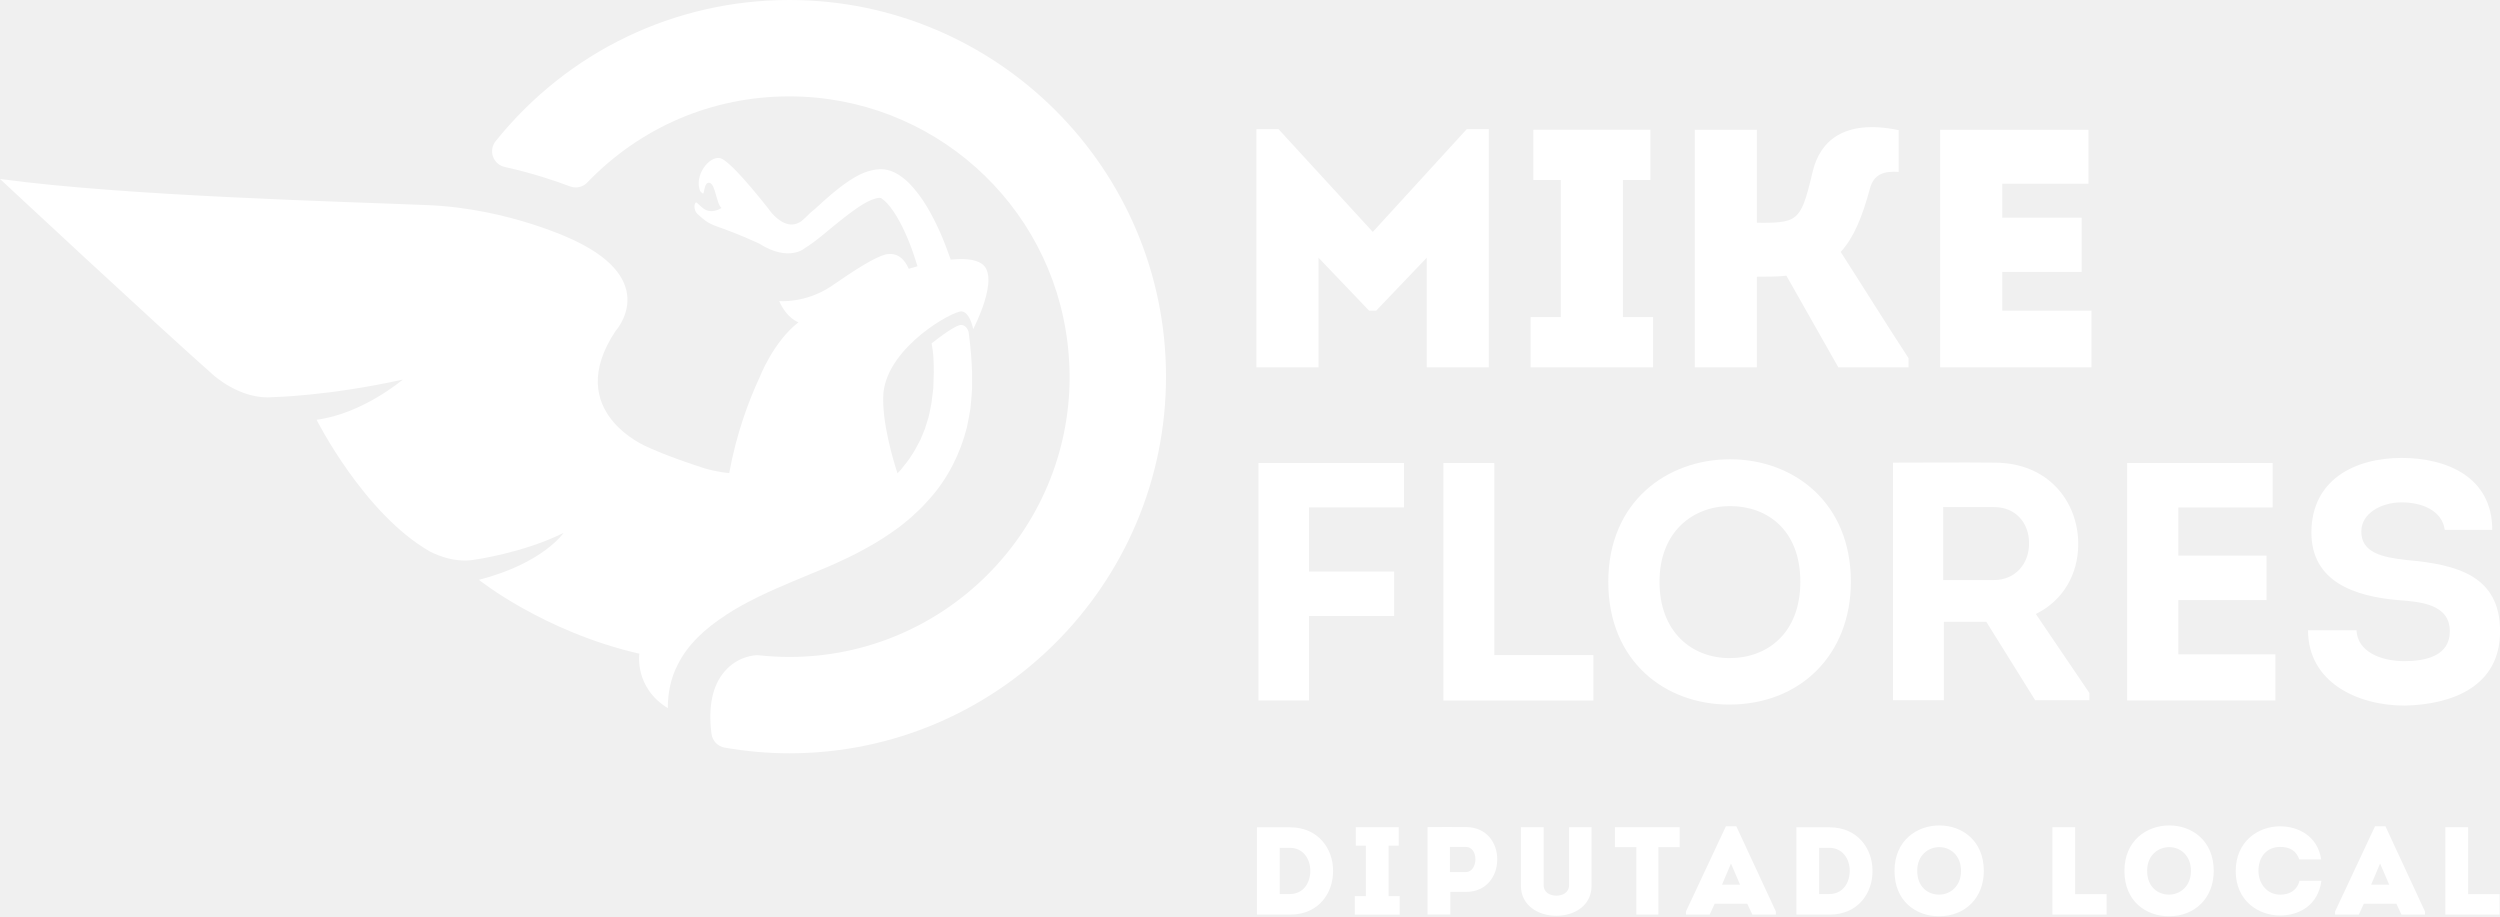
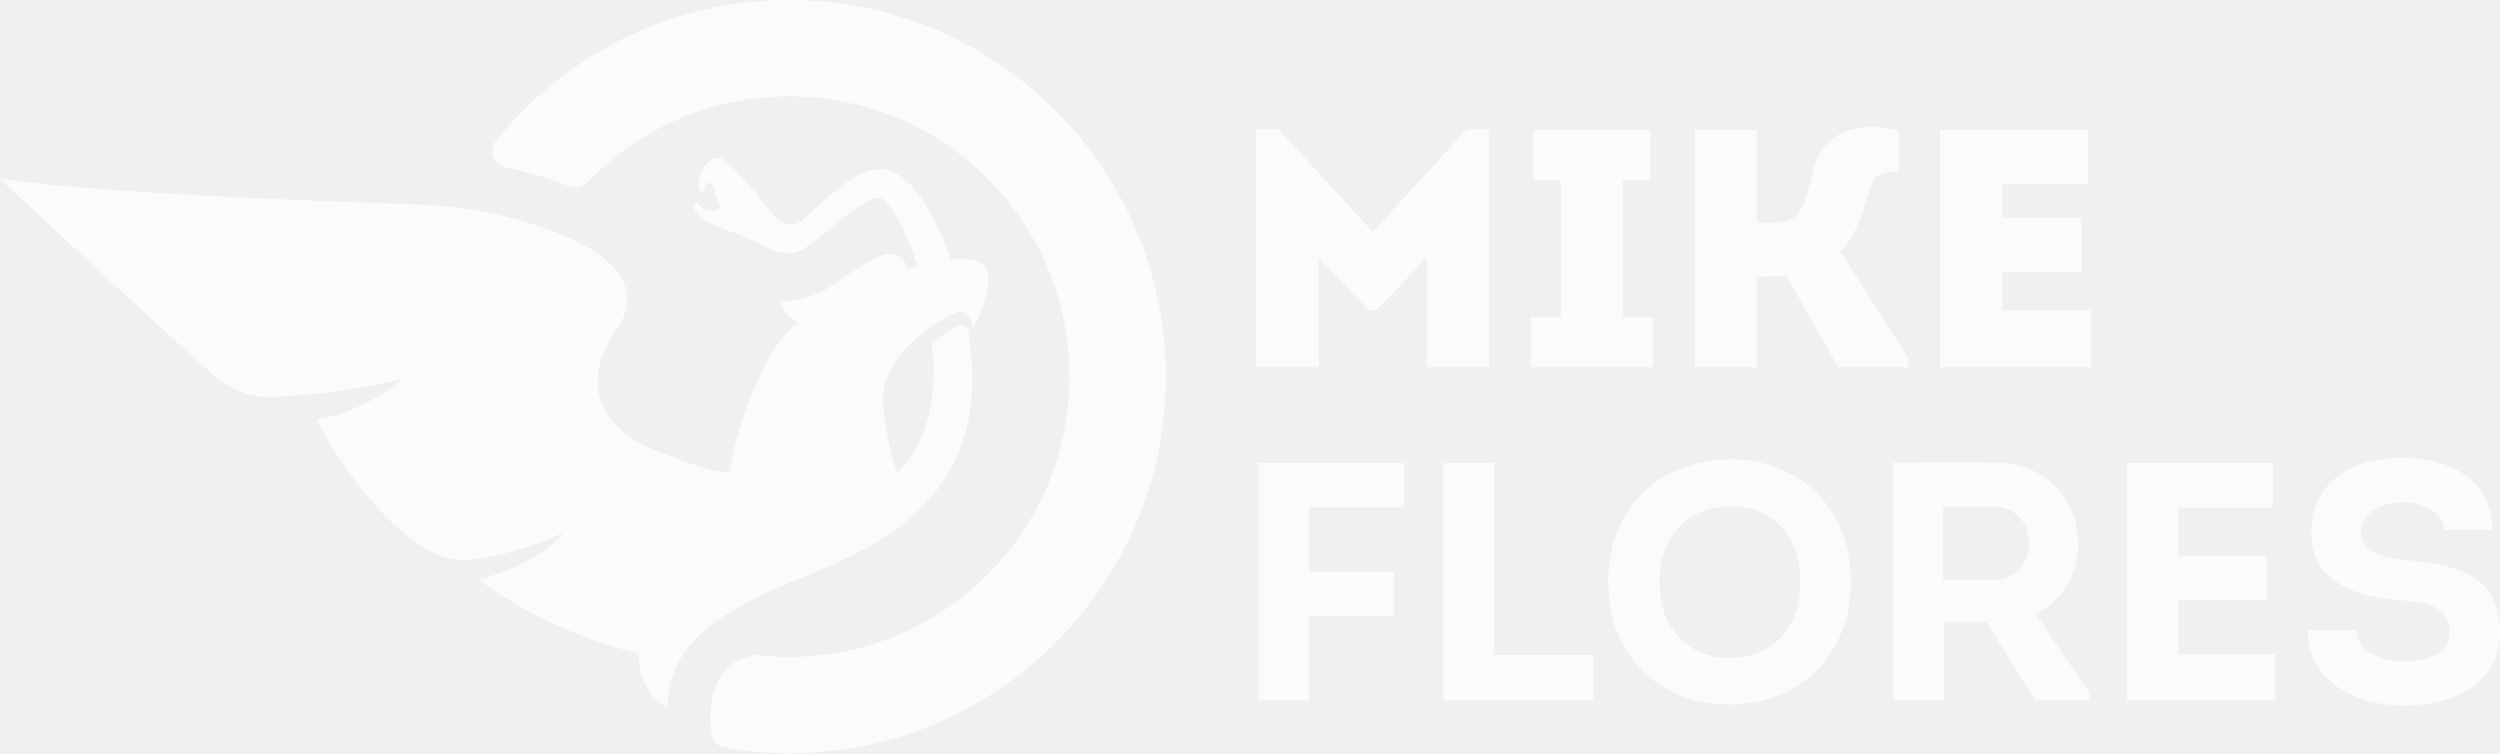
- <svg xmlns="http://www.w3.org/2000/svg" version="1.1" viewBox="0 0 704.26 258.11">
+ <svg xmlns="http://www.w3.org/2000/svg" id="Capa_1" version="1.1" viewBox="0 0 494.08 148.88">
  <defs>
    <style>
      .st0 {
-         isolation: isolate;
-       }
- 
-       .st1 {
-         fill: #fff;
-       }
- 
-       .st2 {
-         fill: url(#Degradado_sin_nombre_3);
-         mix-blend-mode: screen;
-       }
- 
-       .st3 {
-         opacity: .78;
+         fill: #fcfbfa;
      }
    </style>
-     <radialGradient id="Degradado_sin_nombre_3" data-name="Degradado sin nombre 3" cx="-1795.26" cy="2666.01" fx="-1795.26" fy="2666.01" r="1285.31" gradientTransform="translate(-1423.9 3913.75) rotate(90) scale(1.86 .32)" gradientUnits="userSpaceOnUse">
-       <stop offset="0" stop-color="#c18e32" />
-       <stop offset=".04" stop-color="#c18e32" stop-opacity=".8" />
-       <stop offset=".09" stop-color="#c18e32" stop-opacity=".62" />
-       <stop offset=".15" stop-color="#c18e32" stop-opacity=".45" />
-       <stop offset=".21" stop-color="#c18e32" stop-opacity=".31" />
-       <stop offset=".28" stop-color="#c18e32" stop-opacity=".19" />
-       <stop offset=".36" stop-color="#c18e32" stop-opacity=".11" />
-       <stop offset=".46" stop-color="#c18e32" stop-opacity=".04" />
-       <stop offset=".61" stop-color="#c18e32" stop-opacity="0" />
-       <stop offset="1" stop-color="#c18e32" stop-opacity="0" />
-     </radialGradient>
  </defs>
-   <g class="st0">
-     <g id="Capa_1">
-       <g class="st3">
-         <ellipse class="st2" cx="-2277.55" cy="566.66" rx="411.53" ry="2396.53" transform="translate(-2829.14 -1714.59) rotate(-89.62)" />
-       </g>
-       <g>
-         <path class="st1" d="M222.35,0c-32.27,0-62.42,14.49-82.73,39.77-.98,1.22-1.26,2.86-.74,4.34.52,1.48,1.76,2.58,3.29,2.92,7.83,1.74,14.33,3.93,18.4,5.48.52.2,1.06.29,1.6.29,1.21,0,2.4-.48,3.27-1.39,15.04-15.64,35.25-24.26,56.91-24.26,40.09,0,73.8,29.99,78.41,69.76.08.71.15,1.43.22,2.14.07.82.14,1.66.19,2.5.02.28.03.55.04.81l.02.39c.05,1.11.09,2.23.09,3.36,0,43.54-35.42,78.96-78.96,78.96-2.79,0-5.67-.16-8.57-.47-.16-.02-.32-.03-.49-.03-.03,0-.07,0-.1,0-.54.01-5.34.24-9.06,4.55-3.44,3.98-4.69,9.91-3.71,17.6.25,1.97,1.76,3.55,3.72,3.89,6.09,1.06,12.22,1.6,18.21,1.6,58.51,0,106.11-47.6,106.11-106.11S280.85,0,222.35,0" />
-         <path class="st1" d="M204.51,173.22c5.78-3.76,12.32-6.71,18.97-9.5,3.41-1.4,6.78-2.82,10.15-4.22,3.44-1.53,6.88-3.1,10.19-4.97,3.35-1.8,6.57-3.9,9.66-6.18,1.48-1.22,3.02-2.37,4.38-3.73.7-.66,1.42-1.28,2.09-2.01l1.95-2.12c5.17-5.77,8.68-12.91,10.46-20.04.42-1.79.7-3.57,1.01-5.34.18-1.83.36-3.73.46-5.47v-4.96c-.05-1.66-.17-3.29-.28-4.9-.18-1.92-.41-4.39-.68-6.24,0,0-.48-1.91-2.03-1.99-1.25-.23-5.78,3.1-8.4,5.17.2,1.3.41,2.4.5,3.8.09,1.45.11,2.94.11,4.4-.06,1.5-.08,3-.14,4.5-.18,1.35-.32,2.7-.51,4.09-.28,1.38-.51,2.82-.88,4.2l-.64,2.03-.32,1.05-.41.98-.81,1.99c-.32.67-.7,1.28-1.02,1.92-.61,1.32-1.48,2.48-2.27,3.73-.4.61-.9,1.16-1.37,1.76-.46.56-.86,1.19-1.42,1.71-.15.14-.28.27-.44.44-1.11-3.41-4.57-14.76-3.95-22.7,1.38-13.09,19.7-23.15,22.04-22.89,2.4.27,3.24,4.99,3.24,4.99,0,0,7.79-14.82,2.38-18.45-1.98-1.33-5.29-1.48-8.71-1.13-.94-2.73-1.96-5.37-3.08-7.92-2.34-5.02-4.77-9.68-8.78-13.76-1.05-1-2.24-1.98-3.78-2.79-.44-.19-.81-.36-1.3-.55-.59-.18-1.31-.35-1.77-.41l-.41-.03h-.21s-.1-.01-.1-.01c-.82-.04-.32,0-.54-.01-.43.03-.9.06-1.28.12-3.25.55-5.34,1.87-7.26,3.08-3.74,2.5-6.52,5.08-9.01,7.34-.23.23-.45.44-.69.63-.79.6-1.69,1.4-2.77,2.52-.37.33-.73.64-1.07.94-3.35,2.4-6.56-.27-8.28-2.17-4.27-5.55-12.08-15.03-14.65-15.58-3.14-.65-7.36,4.98-5.61,9.29,0,0,.25.33.77.68.49.33.22-3.33,1.88-3,1.69.34,1.89,5.9,3.37,7.06,0,0-3.07,2.21-5.64-.28,0,0-.63-.58-1.3-1.17-.64-.58-1.28,1.98.35,3.32,1.59,1.39,2.43,2.31,5.32,3.36,1.56.54,6.53,2.32,11.82,4.78,8.58,5.45,13.02,1.25,13.02,1.25.32-.17.58-.35.88-.55,2.46-1.65,4.69-3.61,7.26-5.7,2.56-2.08,5.38-4.38,8.39-6.19,1.49-.87,3.18-1.6,4.28-1.65.06-.01.12,0,.18,0l.11.02.41.04c.08.05-.12.07-.16.03,0,.01.16.1.22.13.42.25,1.01.76,1.59,1.38,2.42,2.7,4.59,6.93,6.36,11.45.7,1.76,1.53,4.29,2.12,6.22-1.51.41-2.47.71-2.47.71-1.08-2.5-3.01-4.77-6.54-4.04-3.29.93-8.39,4.19-15.46,9.07-7.32,4.78-14.49,4.06-14.49,4.06,2.14,4.91,5.42,5.98,5.42,5.98-7.08,5.51-10.89,15.4-10.89,15.4-3.19,6.86-6.62,16.11-8.6,27.07-3.2-.23-6.8-1.28-6.8-1.28-10.73-3.42-16.27-6.08-16.27-6.08,0,0-24.14-9.85-8.94-32.68,0,0,12.75-13.93-11.59-25.48,0,0-18.25-8.98-41.18-9.95-22.9-.97-85.28-2.53-120.65-7.38,0,0,44.84,41.79,59.92,55.08,0,0,7.79,7.27,17.02,6.38,0,0,15.35-.27,36.53-4.94,0,0-11.28,9.62-24.29,11.32,0,0,13.3,26.46,31.93,37.11,0,0,6.3,3.51,12.61,2.3,0,0,13.69-1.88,25.05-7.55,0,0-5.76,8.57-23.86,13.23,0,0,18.16,14.59,45.19,20.81,0,0-1.45,9.5,8.02,15.34.02-4.4.87-8.6,2.84-12.32,2.75-5.59,7.77-10.2,13.54-13.91" />
-         <g>
-           <path class="st1" d="M413.2,36.37h6.21v67.1h-17.49v-30.87l-14.24,14.91h-2.01l-14.24-14.91v30.87h-17.49V36.37h6.21l26.57,28.96,26.48-28.96Z" />
-           <path class="st1" d="M465.68,89.32v14.15h-34.5v-14.15h8.51v-38.62h-7.74v-14.15h32.98v14.15h-7.74v38.62h8.51Z" />
-           <path class="st1" d="M503.24,77.66c-2.01.29-5.93.29-8.32.29v25.52h-17.49V36.56h17.49v26.19c2.77,0,7.36.19,9.75-1.05,3.06-1.53,4.11-5.54,6.02-13.57,2.01-8.12,8.51-14.72,24.18-11.47v11.76c-4.21-.29-7.07.67-8.12,4.78-2.2,8.03-4.49,13.67-8.22,17.78,6.4,9.94,12.62,19.98,19.12,29.92v2.58h-19.79l-14.62-25.81Z" />
-           <path class="st1" d="M588.32,51.76h-24.28v9.56h22.37v15.29h-22.37v10.9h25.14v15.96h-42.63V36.56h41.77v15.2Z" />
-         </g>
-         <g>
-           <path class="st1" d="M392.74,173.53h-23.99v23.8h-14.24v-66.91h41v12.52h-26.76v18.06h23.99v12.52Z" />
-           <path class="st1" d="M420.95,184.53h27.91v12.81h-42.25v-66.91h14.34v54.1Z" />
-           <path class="st1" d="M487.09,198.48c-17.87,0-34.03-12.04-34.03-34.6s16.54-34.5,34.31-34.5,34.03,12.04,34.03,34.5c0,20.36-14.05,34.6-34.31,34.6ZM487.28,185.39c10.42,0,19.88-6.88,19.88-21.51s-9.37-21.31-19.79-21.31-19.88,7.17-19.88,21.31,9.08,21.51,19.79,21.51Z" />
-           <path class="st1" d="M588.6,195.23v2.01h-15.29l-13.76-22.08h-11.95v22.08h-14.34v-66.91c9.56,0,19.02-.1,28.58,0,15.29,0,23.61,11.09,23.61,22.94,0,8.51-4.3,15.96-11.95,19.69l15.1,22.27ZM561.74,163.4c6.02,0,9.94-4.68,9.85-10.42,0-5.64-3.73-10.13-9.85-10.13h-14.34v20.55h14.34Z" />
-           <path class="st1" d="M640.22,142.95h-26.57v13.57h24.85v12.52h-24.85v15.29h27.34v13h-41.77v-66.91h41v12.52Z" />
-           <path class="st1" d="M663.83,177.55c.29,6.12,6.98,8.7,13.48,8.7,5.93,0,12.81-1.43,12.81-8.41,0-7.65-8.22-8.32-14.62-8.79-12.14-1.05-24.37-5.16-24.37-19.02,0-14.82,12.14-21.03,25.43-21.03,12.52,0,25.52,5.26,25.52,20.26h-13.38c-.76-5.45-6.4-7.74-12.14-7.74s-11.37,3.06-11.37,8.22c0,5.93,5.83,7.26,12.81,8.03,14.15,1.24,26.28,4.4,26.28,20.07s-13.67,20.65-26.86,20.93c-13.38,0-27.24-6.6-27.24-21.22h13.67Z" />
-         </g>
-         <g>
-           <path class="st1" d="M363.44,233.06c7.99,0,12.09,6.12,12.09,12.17.11,6.19-3.96,12.42-12.09,12.42h-9.35v-24.6h9.35ZM363.37,251.85c3.89,0,5.75-3.27,5.75-6.54s-1.96-6.47-5.75-6.47h-2.87v13.02h2.87Z" />
-           <path class="st1" d="M394.3,252.45v5.21h-12.65v-5.21h3.12v-14.22h-2.84v-5.21h12.09v5.21h-2.84v14.22h3.12Z" />
-           <path class="st1" d="M402.15,257.62v-24.63c3.64,0,7.18-.04,10.83,0,5.89,0,8.9,4.61,8.79,9.25,0,4.5-2.98,9.01-8.79,9.01h-4.41v6.37h-6.41ZM412.97,245.66c1.68,0,2.66-1.79,2.66-3.59s-.91-3.48-2.66-3.48h-4.52v7.07h4.52Z" />
-           <path class="st1" d="M428.45,249.53v-16.5h6.41v16.36c0,2.04,1.79,2.92,3.61,2.92,1.72,0,3.54-.88,3.54-2.92v-16.36h6.34v16.5c0,5.52-4.76,8.45-9.91,8.45s-9.99-2.92-9.99-8.45Z" />
-           <path class="st1" d="M454.94,238.65v-5.63h18.22v5.63h-5.99v19h-6.2v-19h-6.03Z" />
-           <path class="st1" d="M483.03,254.59l-1.4,3.06h-6.69v-.88l11.25-24h2.94l11.14,24v.88h-6.62l-1.44-3.06h-9.18ZM485.1,249.21h5.08l-2.56-5.95-2.52,5.95Z" />
-           <path class="st1" d="M515.4,233.06c7.99,0,12.09,6.12,12.09,12.17.11,6.19-3.96,12.42-12.09,12.42h-9.35v-24.6h9.35ZM515.33,251.85c3.89,0,5.75-3.27,5.75-6.54s-1.96-6.47-5.75-6.47h-2.87v13.02h2.87Z" />
-           <path class="st1" d="M546.23,258.11c-6.48,0-12.54-4.22-12.54-12.77s6.27-12.81,12.65-12.81,12.51,4.29,12.51,12.81c0,7.53-5.18,12.77-12.61,12.77ZM546.26,252.02c3.05,0,6.17-2.29,6.17-6.69s-3.05-6.69-6.1-6.69-6.24,2.18-6.24,6.69,3.01,6.69,6.17,6.69Z" />
-           <path class="st1" d="M584.58,251.88h8.86v5.77h-15.27v-24.63h6.41v18.86Z" />
-           <path class="st1" d="M611,258.11c-6.48,0-12.54-4.22-12.54-12.77s6.27-12.81,12.65-12.81,12.51,4.29,12.51,12.81c0,7.53-5.19,12.77-12.61,12.77ZM611.03,252.02c3.05,0,6.17-2.29,6.17-6.69s-3.05-6.69-6.1-6.69-6.24,2.18-6.24,6.69,3.01,6.69,6.17,6.69Z" />
-           <path class="st1" d="M642.35,232.78c5.04,0,10.58,2.74,11.53,9.32h-6.17c-.88-2.53-2.73-3.52-5.36-3.52-3.71,0-6.13,2.67-6.13,6.76,0,3.55,2.38,6.69,6.13,6.69,2.66,0,4.76-1.23,5.43-3.91h6.17c-.95,7-6.38,9.78-11.6,9.78-6.27,0-12.54-4.22-12.54-12.53s6.27-12.6,12.54-12.6Z" />
-           <path class="st1" d="M665.89,254.59l-1.4,3.06h-6.69v-.88l11.25-24h2.94l11.14,24v.88h-6.62l-1.44-3.06h-9.18ZM667.96,249.21h5.08l-2.56-5.95-2.52,5.95Z" />
-           <path class="st1" d="M695.28,251.88h8.86v5.77h-15.27v-24.63h6.41v18.86Z" />
-         </g>
-       </g>
-     </g>
+   <path class="st0" d="M155.99,0c-22.64,0-43.79,10.17-58.04,27.9-.69.86-.88,2.01-.52,3.04.36,1.04,1.24,1.81,2.31,2.05,5.49,1.22,10.05,2.76,12.91,3.84.37.14.75.2,1.12.2.85,0,1.68-.34,2.29-.97,10.55-10.97,24.73-17.02,39.93-17.02,28.12,0,51.77,21.04,55.01,48.94.06.5.11,1,.15,1.5.05.58.1,1.16.13,1.75.01.2.02.38.03.57v.27c.04.78.07,1.56.07,2.36,0,30.54-24.85,55.4-55.4,55.4-1.96,0-3.98-.11-6.01-.33-.11-.01-.23-.02-.34-.02-.02,0-.05,0-.07,0-.38,0-3.74.17-6.35,3.19-2.41,2.79-3.29,6.95-2.61,12.35.17,1.38,1.23,2.49,2.61,2.73,4.27.74,8.57,1.12,12.77,1.12,41.05,0,74.44-33.39,74.44-74.44S197.03,0,155.99,0" />
+   <path class="st0" d="M143.47,121.52c4.06-2.64,8.64-4.71,13.31-6.67,2.39-.98,4.75-1.98,7.12-2.96,2.42-1.07,4.83-2.17,7.15-3.48,2.35-1.27,4.61-2.73,6.77-4.33,1.04-.86,2.12-1.66,3.07-2.62.49-.46,1-.9,1.47-1.41l1.37-1.49c3.63-4.05,6.09-9.06,7.34-14.06.3-1.25.49-2.5.71-3.75.13-1.28.26-2.62.32-3.84v-3.48c-.03-1.17-.12-2.31-.2-3.44-.13-1.34-.28-3.08-.48-4.38,0,0-.34-1.34-1.42-1.4-.87-.16-4.05,2.17-5.89,3.63.14.91.29,1.68.35,2.66.06,1.02.08,2.06.08,3.09-.04,1.05-.06,2.1-.1,3.16-.12.95-.22,1.9-.36,2.87-.19.97-.36,1.98-.62,2.94l-.45,1.42-.23.73-.29.69-.57,1.4c-.22.47-.49.9-.72,1.34-.43.92-1.04,1.74-1.59,2.62-.28.43-.63.82-.96,1.24-.32.4-.61.84-.99,1.2-.1.1-.2.19-.31.31-.78-2.39-3.21-10.36-2.77-15.92.97-9.18,13.82-16.24,15.46-16.06,1.68.19,2.27,3.5,2.27,3.5,0,0,5.46-10.39,1.67-12.94-1.39-.94-3.71-1.04-6.11-.79-.66-1.92-1.38-3.77-2.16-5.55-1.64-3.52-3.35-6.79-6.16-9.65-.73-.7-1.57-1.39-2.65-1.96-.31-.13-.57-.25-.91-.39-.41-.12-.92-.25-1.25-.29l-.29-.02h-.15s-.07-.01-.07-.01c-.58-.03-.22,0-.38,0-.3.02-.63.04-.9.08-2.28.39-3.75,1.31-5.1,2.16-2.62,1.75-4.57,3.57-6.32,5.15-.16.16-.32.31-.48.44-.55.42-1.18.98-1.94,1.77-.26.23-.51.45-.75.66-2.35,1.68-4.6-.19-5.81-1.53-2.99-3.9-8.48-10.54-10.28-10.93-2.2-.46-5.16,3.5-3.94,6.51,0,0,.18.23.54.48.34.23.15-2.34,1.32-2.1,1.19.24,1.32,4.14,2.36,4.95,0,0-2.16,1.55-3.95-.2,0,0-.44-.41-.91-.82-.45-.41-.9,1.39.25,2.33,1.12.97,1.71,1.62,3.73,2.36,1.1.38,4.58,1.63,8.29,3.35,6.02,3.82,9.13.87,9.13.87.22-.12.41-.24.61-.38,1.72-1.16,3.29-2.53,5.09-4,1.8-1.46,3.78-3.08,5.88-4.34,1.05-.61,2.23-1.12,3-1.16.04-.01.08,0,.13,0h.08s.29.04.29.04c.06.04-.08.05-.11.02,0,.01.11.07.16.09.29.17.71.53,1.11.97,1.7,1.89,3.22,4.86,4.46,8.03.49,1.23,1.08,3.01,1.49,4.36-1.06.29-1.73.5-1.73.5-.75-1.75-2.11-3.35-4.59-2.83-2.31.65-5.89,2.94-10.85,6.36-5.14,3.35-10.16,2.85-10.16,2.85,1.5,3.45,3.8,4.19,3.8,4.19-4.97,3.86-7.64,10.8-7.64,10.8-2.24,4.81-4.65,11.3-6.03,18.99-2.24-.16-4.77-.9-4.77-.9-7.53-2.4-11.42-4.26-11.42-4.26,0,0-16.94-6.91-6.28-22.93,0,0,8.95-9.77-8.13-17.88,0,0-12.81-6.3-28.89-6.98-16.07-.68-59.83-1.78-84.64-5.18,0,0,31.46,29.32,42.04,38.64,0,0,5.46,5.1,11.94,4.47,0,0,10.77-.19,25.63-3.46,0,0-7.91,6.75-17.04,7.94,0,0,9.33,18.56,22.4,26.03,0,0,4.42,2.46,8.85,1.61,0,0,9.6-1.32,17.57-5.3,0,0-4.04,6.01-16.74,9.28,0,0,12.74,10.24,31.7,14.6,0,0-1.02,6.67,5.63,10.76.01-3.09.61-6.03,1.99-8.64,1.93-3.92,5.45-7.15,9.5-9.76" />
+   <g>
+     <path class="st0" d="M289.88,25.51h4.36v47.07h-12.27v-21.66l-9.99,10.46h-1.41l-9.99-10.46v21.66h-12.27V25.51h4.36l18.64,20.32,18.57-20.32Z" />
+     <path class="st0" d="M326.7,62.66v9.92h-24.21v-9.92h5.97v-27.09h-5.43v-9.92h23.13v9.92h-5.43v27.09h5.97Z" />
+     <path class="st0" d="M353.05,54.48c-1.41.2-4.16.2-5.83.2v17.9h-12.27V25.65h12.27v18.37c1.95,0,5.16.13,6.84-.74,2.15-1.07,2.88-3.89,4.22-9.52,1.41-5.7,5.97-10.33,16.96-8.05v8.25c-2.95-.2-4.96.47-5.7,3.35-1.54,5.63-3.15,9.59-5.77,12.47,4.49,6.97,8.85,14.01,13.41,20.99v1.81h-13.88l-10.26-18.1Z" />
+     <path class="st0" d="M412.73,36.31h-17.03v6.71h15.69v10.73h-15.69v7.64h17.64v11.2h-29.91V25.65h29.3v10.66Z" />
+   </g>
+   <g>
+     <path class="st0" d="M275.53,121.74h-16.83v16.7h-9.99v-46.94h28.77v8.78h-18.78v12.67h16.83v8.78Z" />
+     <path class="st0" d="M295.31,129.45h19.58v8.99h-29.64v-46.94h10.06v37.95Z" />
+     <path class="st0" d="M341.72,139.24c-12.54,0-23.87-8.45-23.87-24.27s11.6-24.21,24.07-24.21,23.87,8.45,23.87,24.21c0,14.28-9.86,24.27-24.07,24.27ZM341.85,130.06c7.31,0,13.95-4.83,13.95-15.09s-6.57-14.95-13.88-14.95-13.95,5.03-13.95,14.95,6.37,15.09,13.88,15.09Z" />
+     <path class="st0" d="M412.93,136.96v1.41h-10.73l-9.66-15.49h-8.38v15.49h-10.06v-46.94c6.71,0,13.34-.07,20.05,0,10.73,0,16.56,7.78,16.56,16.09,0,5.97-3.02,11.2-8.38,13.81l10.59,15.62ZM394.09,114.63c4.22,0,6.97-3.29,6.91-7.31,0-3.96-2.62-7.11-6.91-7.11h-10.06v14.42h10.06Z" />
+     <path class="st0" d="M449.15,100.29h-18.64v9.52h17.43v8.78h-17.43v10.73h19.18v9.12h-29.3v-46.94h28.77v8.78Z" />
+     <path class="st0" d="M465.71,124.56c.2,4.29,4.9,6.1,9.45,6.1,4.16,0,8.99-1.01,8.99-5.9,0-5.36-5.77-5.83-10.26-6.17-8.52-.74-17.1-3.62-17.1-13.34,0-10.39,8.52-14.75,17.84-14.75,8.78,0,17.9,3.69,17.9,14.22h-9.39c-.54-3.82-4.49-5.43-8.52-5.43s-7.98,2.15-7.98,5.77c0,4.16,4.09,5.1,8.99,5.63,9.92.87,18.44,3.08,18.44,14.08s-9.59,14.48-18.84,14.69c-9.39,0-19.11-4.63-19.11-14.89h9.59Z" />
  </g>
</svg>
